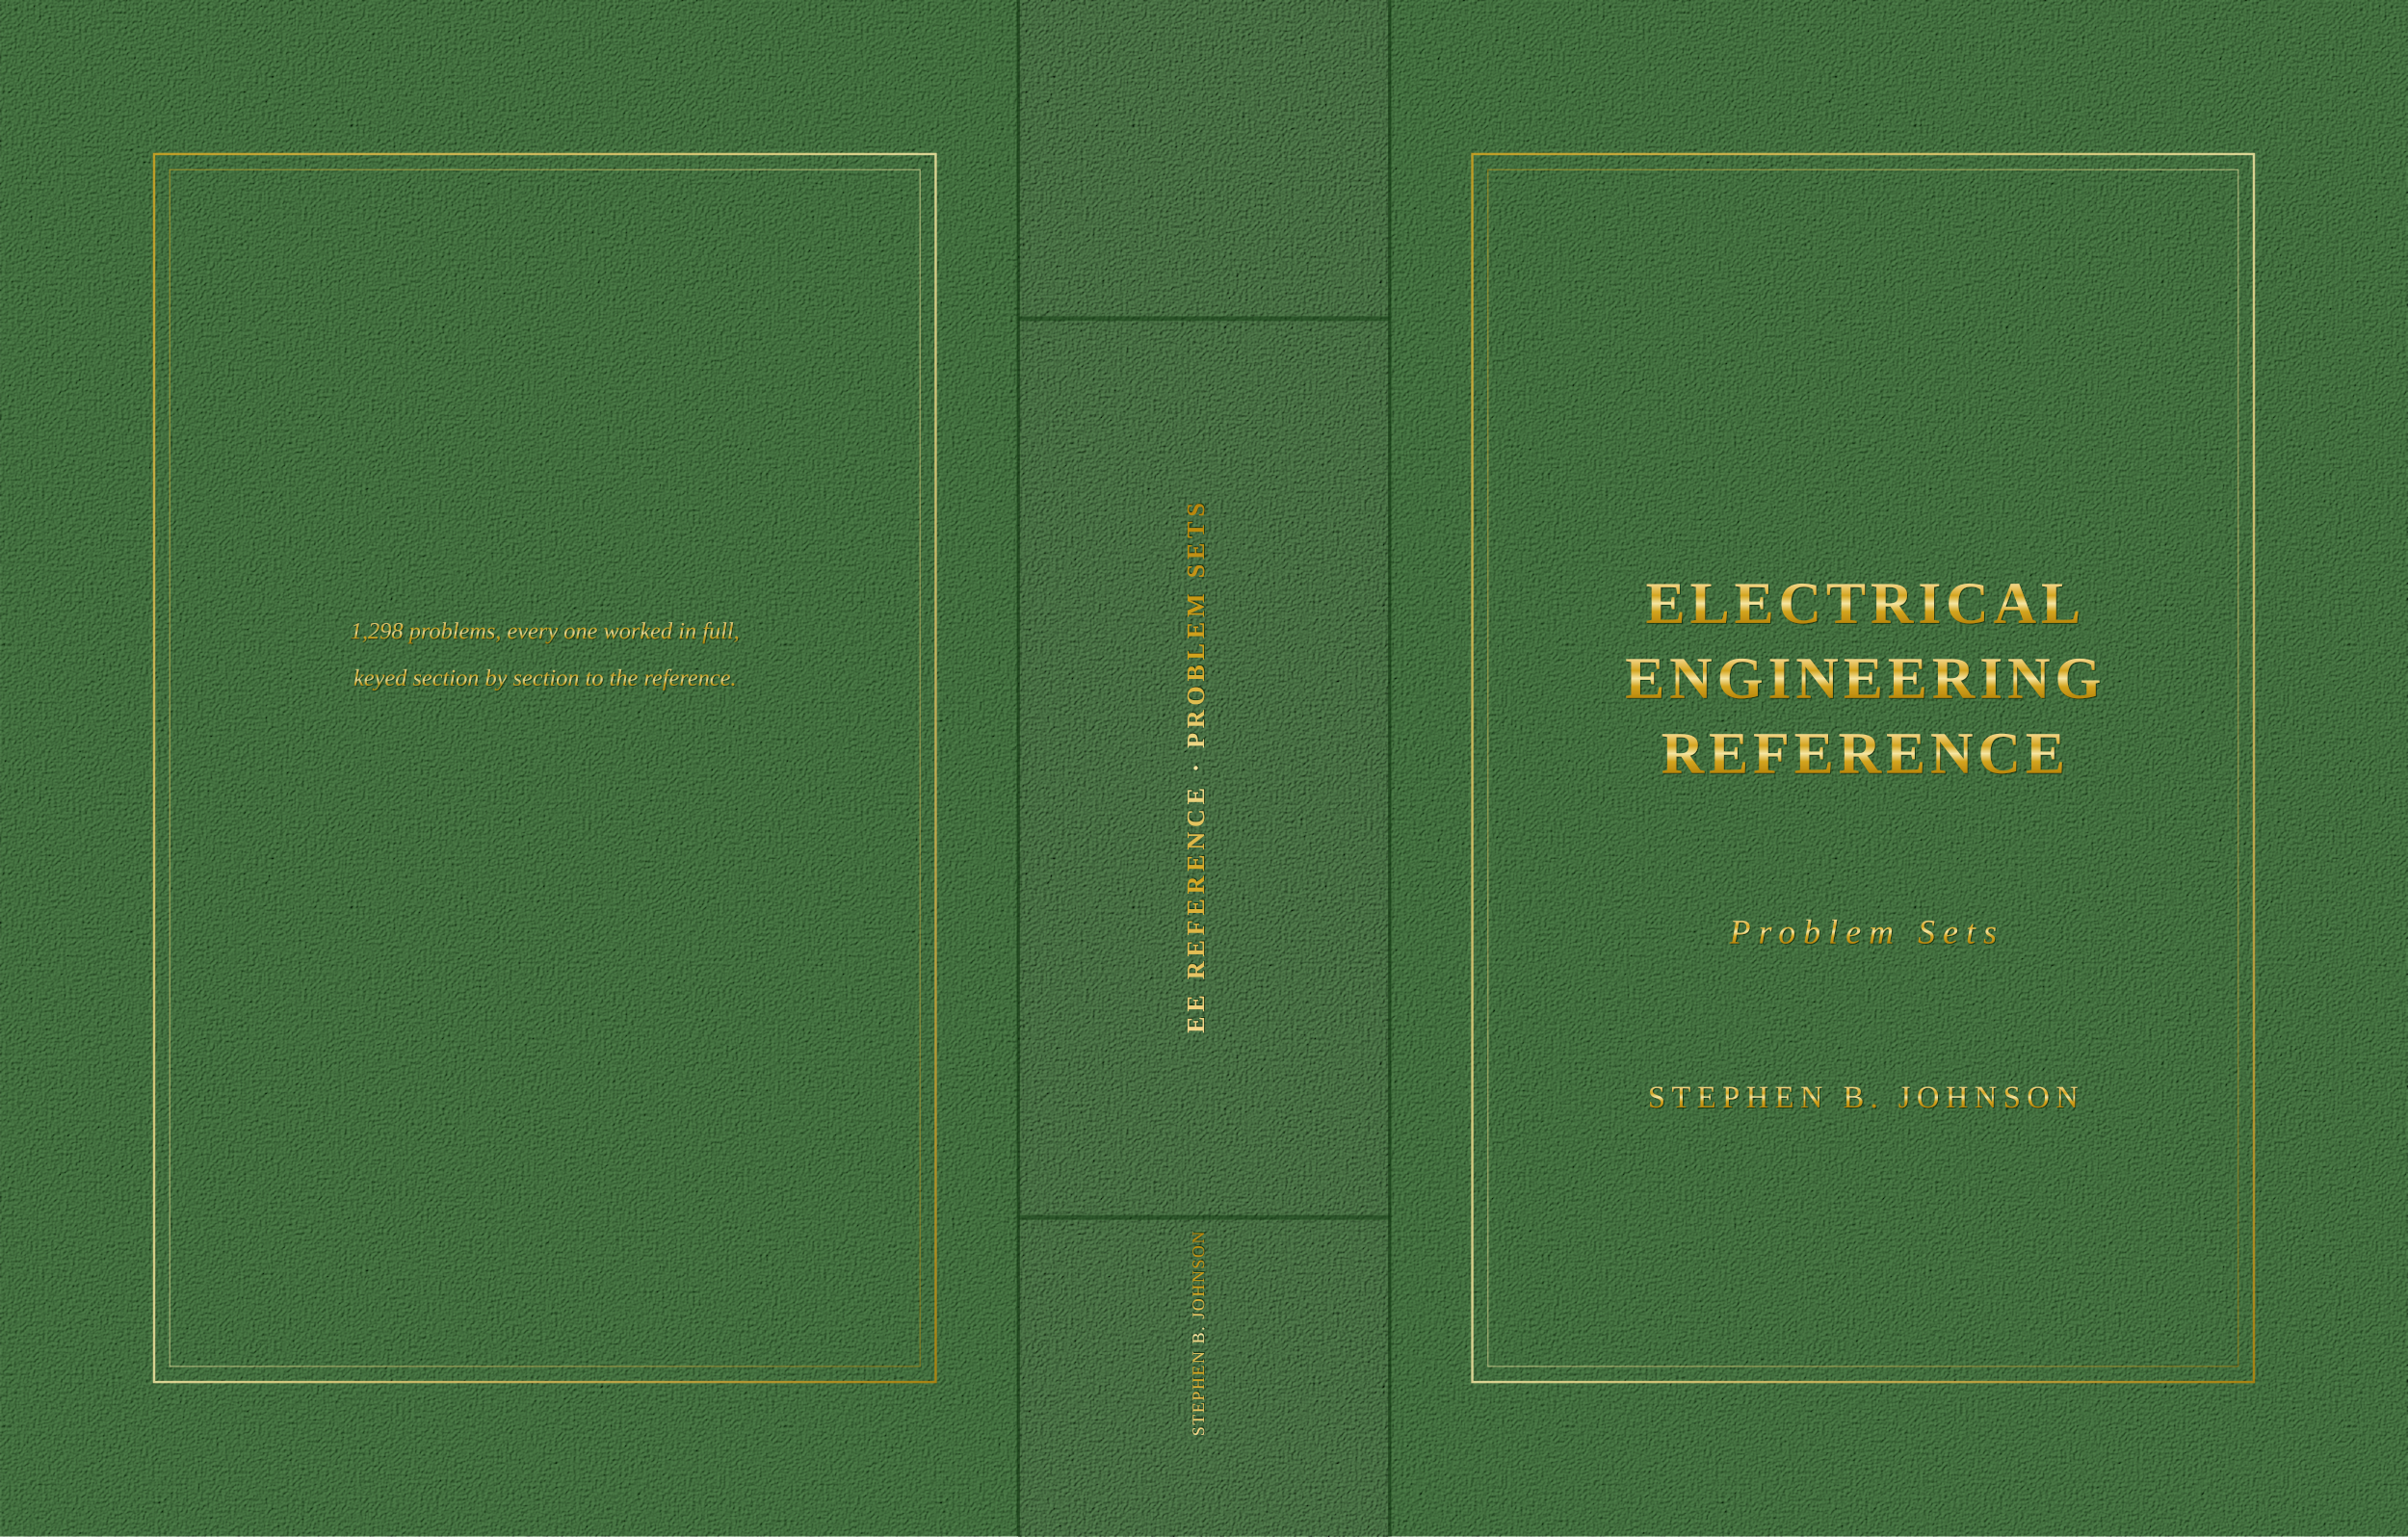
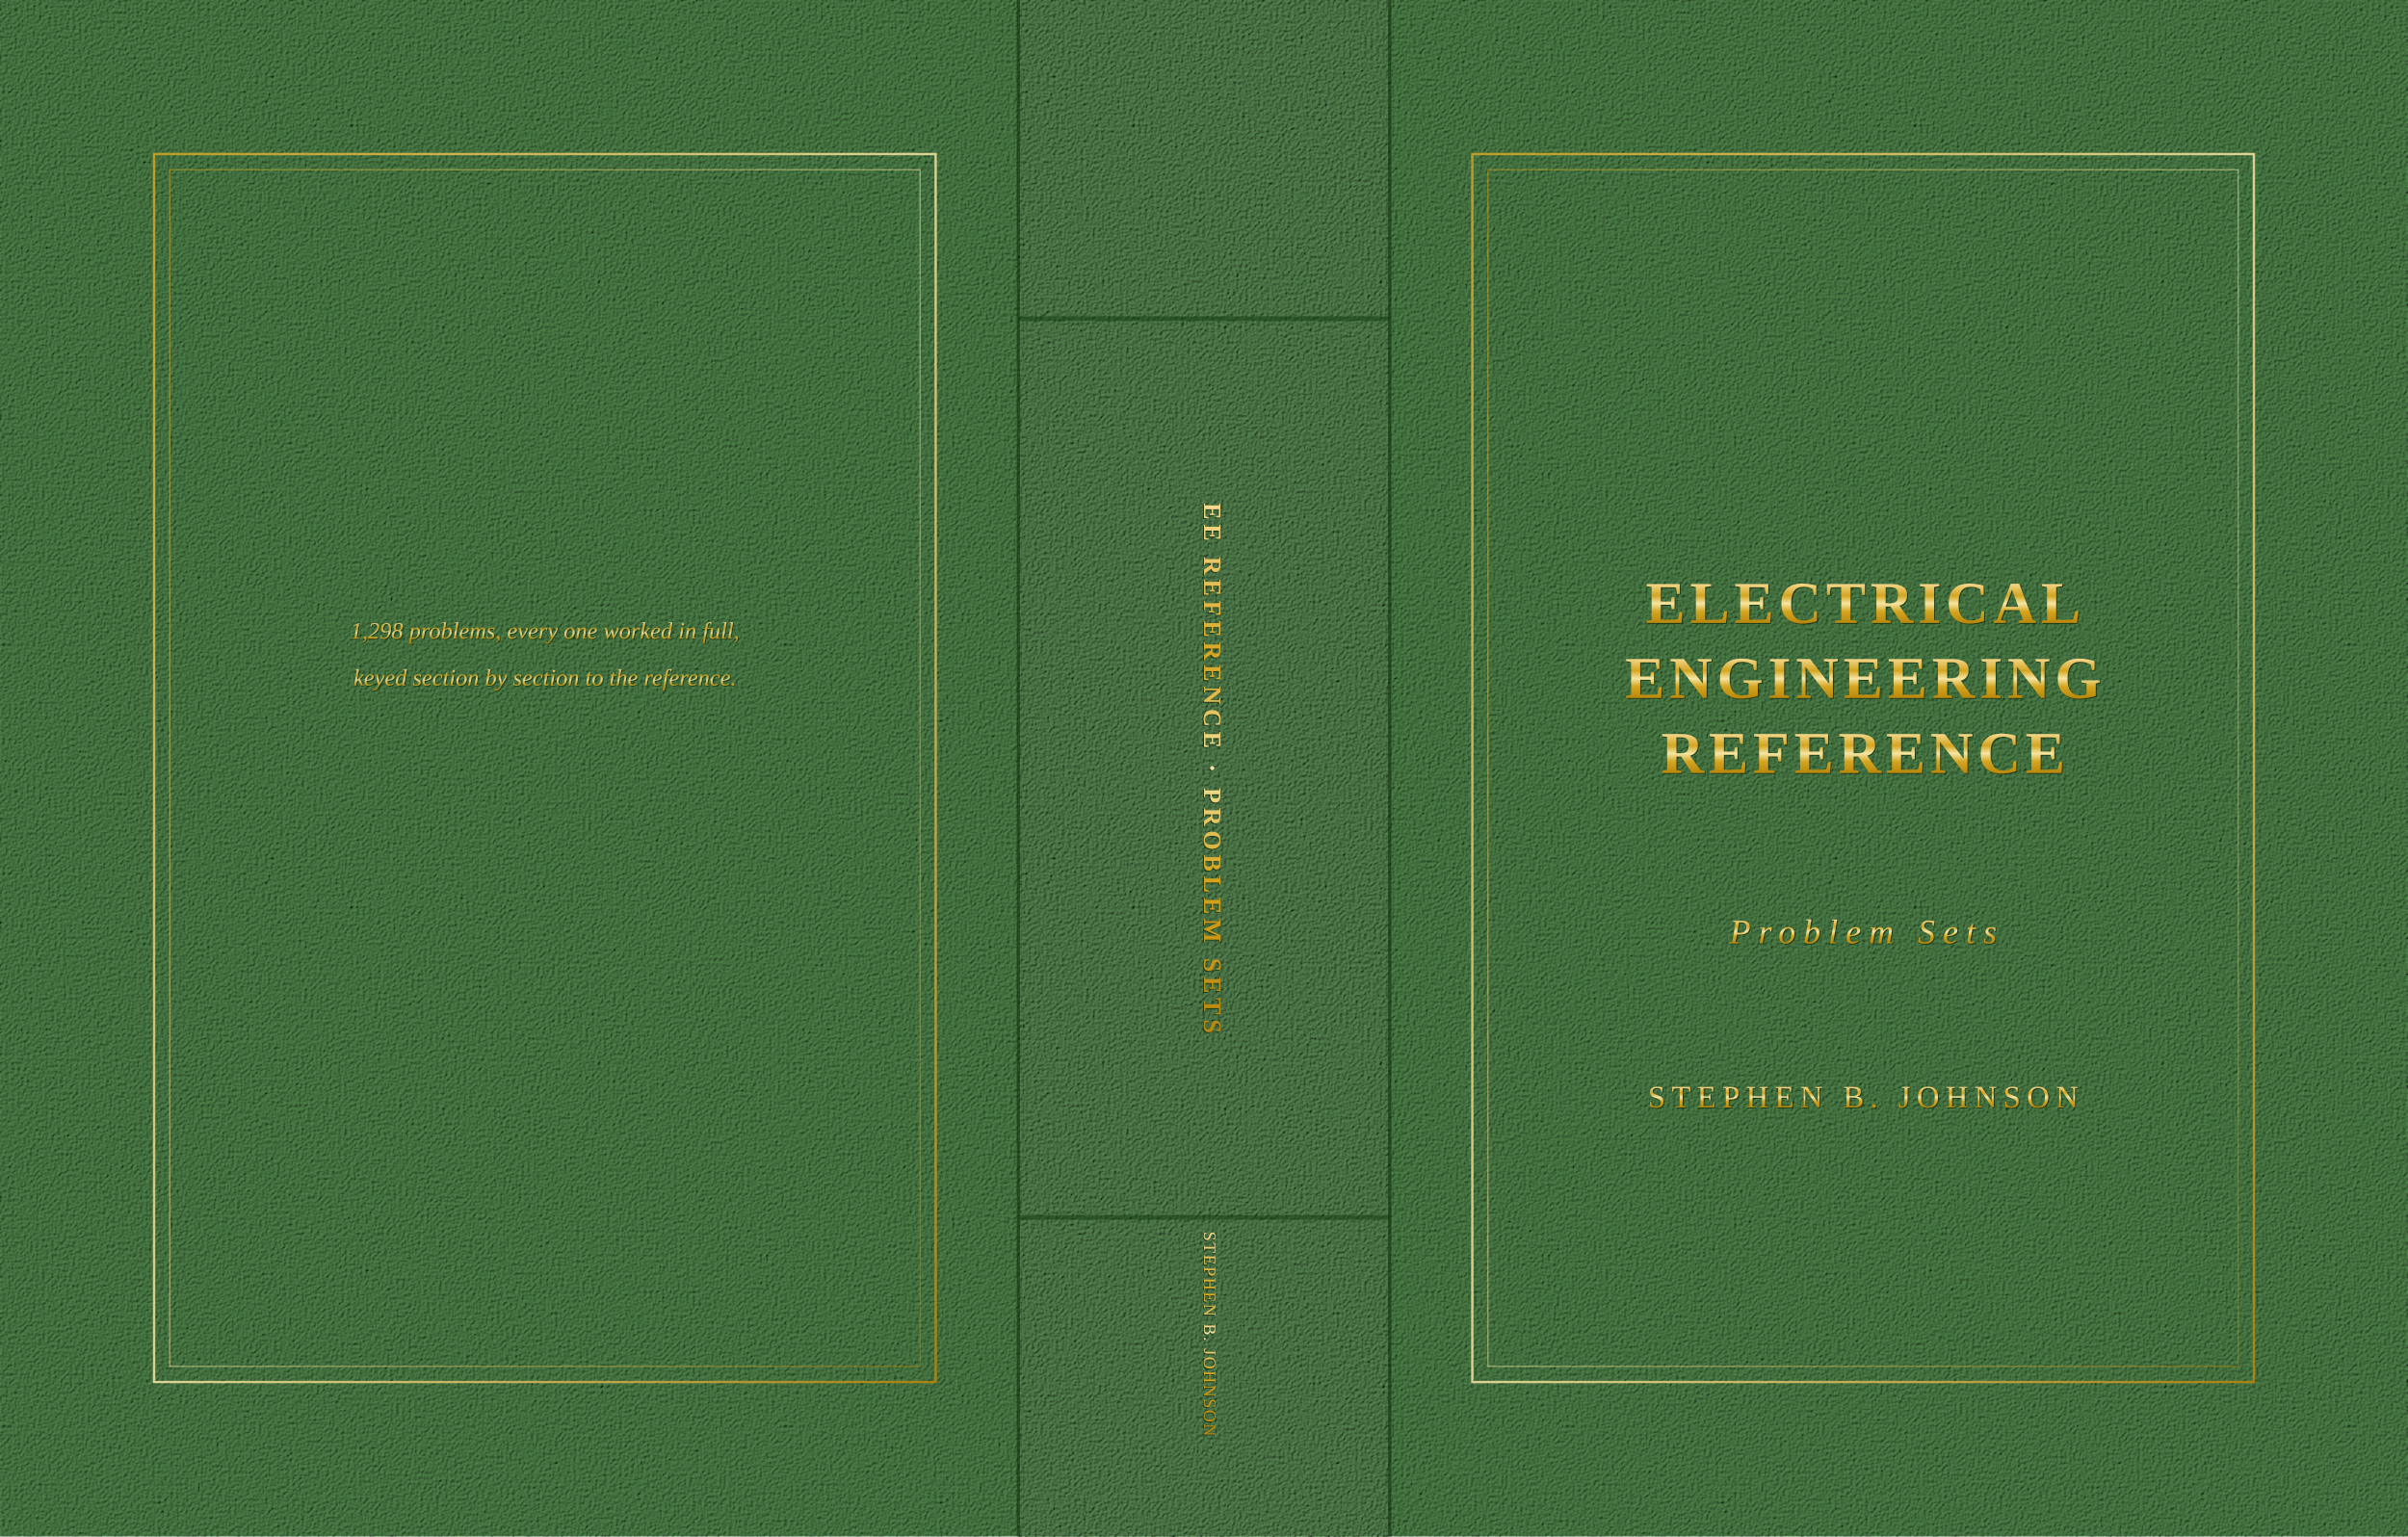
<svg xmlns="http://www.w3.org/2000/svg" viewBox="0 0 1213.09 774.00" width="16.849in" height="10.75in">
  <defs>
    <filter id="leather" x="0%" y="0%" width="100%" height="100%">
      <feTurbulence type="fractalNoise" baseFrequency="0.65" numOctaves="4" seed="2" result="noise" />
      <feDiffuseLighting in="noise" lighting-color="#2d5a27" surfaceScale="1.5" result="lit">
        <feDistantLight azimuth="225" elevation="35" />
      </feDiffuseLighting>
      <feComposite in="lit" in2="SourceGraphic" operator="multiply" />
    </filter>
    <linearGradient id="gold" x1="0" y1="0" x2="0" y2="1">
      <stop offset="0%" stop-color="#f5d98e" />
      <stop offset="30%" stop-color="#d4a520" />
      <stop offset="50%" stop-color="#f5e6a3" />
      <stop offset="70%" stop-color="#d4a520" />
      <stop offset="100%" stop-color="#b8860b" />
    </linearGradient>
    <linearGradient id="goldSpine" x1="0" y1="0" x2="1" y2="0">
      <stop offset="0%" stop-color="#f5d98e" />
      <stop offset="30%" stop-color="#d4a520" />
      <stop offset="50%" stop-color="#f5e6a3" />
      <stop offset="70%" stop-color="#d4a520" />
      <stop offset="100%" stop-color="#b8860b" />
    </linearGradient>
    <linearGradient id="goldLine" x1="0" y1="0" x2="1" y2="1">
      <stop offset="0%" stop-color="#d4a520" />
      <stop offset="50%" stop-color="#f5e6a3" />
      <stop offset="100%" stop-color="#b8860b" />
    </linearGradient>
    <filter id="textEmboss" x="-20%" y="-20%" width="140%" height="140%">
      <feDropShadow dx="0.47" dy="0.47" stdDeviation="0.32" flood-color="#0a2e0a" flood-opacity="0.85" />
    </filter>
  </defs>
  <rect x="0" y="0" width="1213.09" height="774.00" fill="#1e5a1e" />
  <rect x="0" y="0" width="1213.09" height="774.00" filter="url(#leather)" opacity="0.6" />
  <rect x="513.00" y="0" width="187.09" height="774.00" fill="#1a4d1a" />
  <rect x="513.00" y="0" width="187.09" height="774.00" filter="url(#leather)" opacity="0.7" />
  <line x1="513.00" y1="0" x2="513.00" y2="774.00" stroke="#0a2e0a" stroke-width="1.57" opacity="0.6" />
  <line x1="700.09" y1="0" x2="700.09" y2="774.00" stroke="#0a2e0a" stroke-width="1.57" opacity="0.6" />
  <line x1="513.00" y1="160.56" x2="700.09" y2="160.56" stroke="#0f3a0f" stroke-width="2.36" opacity="0.5" />
  <line x1="517.73" y1="167.65" x2="695.37" y2="167.65" stroke="url(#goldLine)" stroke-width="0.63" opacity="0.7" />
  <line x1="513.00" y1="613.44" x2="700.09" y2="613.44" stroke="#0f3a0f" stroke-width="2.36" opacity="0.5" />
  <line x1="517.73" y1="620.53" x2="695.37" y2="620.53" stroke="url(#goldLine)" stroke-width="0.63" opacity="0.7" />
-   <text x="606.55" y="387.00" fill="url(#goldSpine)" font-family="Georgia, 'Times New Roman', serif" font-size="12.60" font-weight="bold" letter-spacing="2.36" text-anchor="middle" filter="url(#textEmboss)" transform="rotate(-90, 606.55, 387.00)">EE REFERENCE · PROBLEM SETS</text>
-   <text x="606.55" y="672.05" fill="url(#goldSpine)" font-family="Georgia, 'Times New Roman', serif" font-size="8.66" letter-spacing="0.79" text-anchor="middle" filter="url(#textEmboss)" transform="rotate(-90, 606.55, 672.05)">STEPHEN B. JOHNSON</text>
+   <text x="606.55" y="387.00" fill="url(#goldSpine)" font-family="Georgia, 'Times New Roman', serif" font-size="12.60" font-weight="bold" letter-spacing="2.36" text-anchor="middle" filter="url(#textEmboss)" transform="rotate(90, 606.55, 387.00)">EE REFERENCE · PROBLEM SETS</text>
+   <text x="606.55" y="672.05" fill="url(#goldSpine)" font-family="Georgia, 'Times New Roman', serif" font-size="8.66" letter-spacing="0.79" text-anchor="middle" filter="url(#textEmboss)" transform="rotate(90, 606.55, 672.05)">STEPHEN B. JOHNSON</text>
  <rect x="77.62" y="77.62" width="393.75" height="618.75" fill="none" stroke="url(#goldLine)" stroke-width="1.18" opacity="0.85" />
  <rect x="85.50" y="85.50" width="378.00" height="603.00" fill="none" stroke="url(#goldLine)" stroke-width="0.55" opacity="0.6" />
  <rect x="741.72" y="77.62" width="393.75" height="618.75" fill="none" stroke="url(#goldLine)" stroke-width="1.18" opacity="0.85" />
  <rect x="749.59" y="85.50" width="378.00" height="603.00" fill="none" stroke="url(#goldLine)" stroke-width="0.55" opacity="0.6" />
  <text x="938.59" y="313.88" fill="url(#gold)" font-family="Georgia, 'Times New Roman', serif" font-size="29.93" font-weight="bold" text-anchor="middle" letter-spacing="2.36" filter="url(#textEmboss)">ELECTRICAL</text>
  <text x="938.59" y="351.68" fill="url(#gold)" font-family="Georgia, 'Times New Roman', serif" font-size="29.93" font-weight="bold" text-anchor="middle" letter-spacing="2.36" filter="url(#textEmboss)">ENGINEERING</text>
  <text x="938.59" y="389.47" fill="url(#gold)" font-family="Georgia, 'Times New Roman', serif" font-size="29.93" font-weight="bold" text-anchor="middle" letter-spacing="2.36" filter="url(#textEmboss)">REFERENCE</text>
  <text x="938.59" y="475.31" fill="url(#gold)" font-family="Georgia, 'Times New Roman', serif" font-size="17.32" font-style="italic" text-anchor="middle" letter-spacing="3.94" filter="url(#textEmboss)">Problem Sets</text>
  <line x1="899.22" y1="495.00" x2="977.97" y2="495.00" stroke="url(#goldLine)" stroke-width="0.63" opacity="0.6" />
  <text x="938.59" y="558.00" fill="url(#gold)" font-family="Georgia, 'Times New Roman', serif" font-size="15.75" text-anchor="middle" letter-spacing="3.15" filter="url(#textEmboss)">STEPHEN B. JOHNSON</text>
  <line x1="227.25" y1="290.25" x2="321.75" y2="290.25" stroke="url(#goldLine)" stroke-width="0.63" opacity="0.6" />
  <text x="274.50" y="321.75" fill="url(#gold)" font-family="Georgia, 'Times New Roman', serif" font-size="11.81" font-style="italic" text-anchor="middle" opacity="0.9" filter="url(#textEmboss)">1,298 problems, every one worked in full,</text>
  <text x="274.50" y="345.38" fill="url(#gold)" font-family="Georgia, 'Times New Roman', serif" font-size="11.81" font-style="italic" text-anchor="middle" opacity="0.9" filter="url(#textEmboss)">keyed section by section to the reference.</text>
  <line x1="227.25" y1="369.00" x2="321.75" y2="369.00" stroke="url(#goldLine)" stroke-width="0.63" opacity="0.6" />
</svg>
